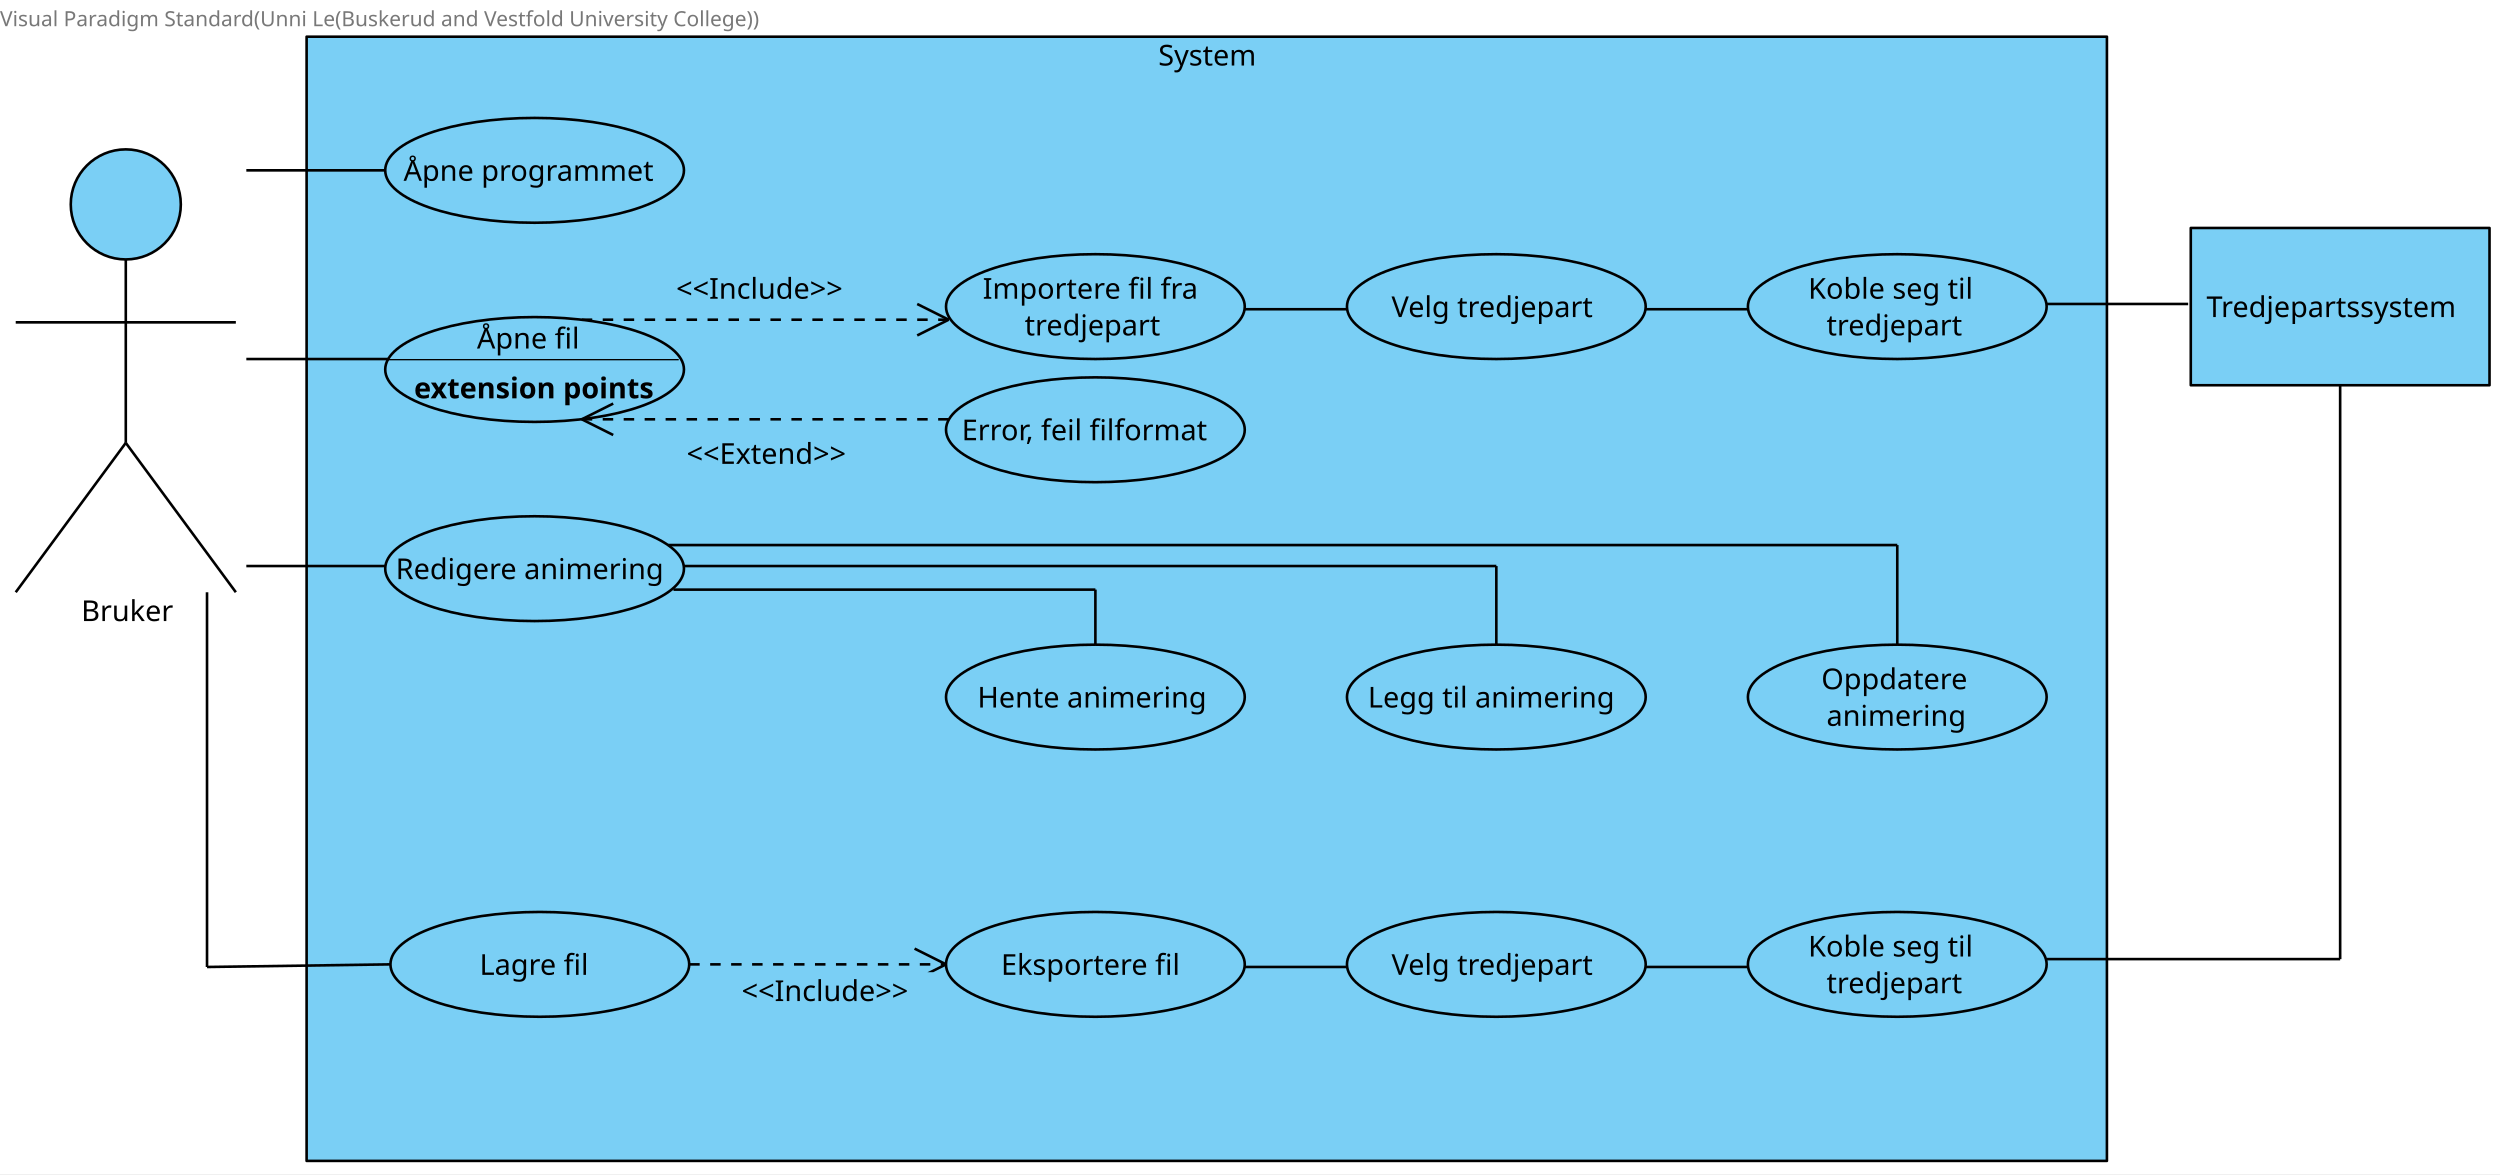
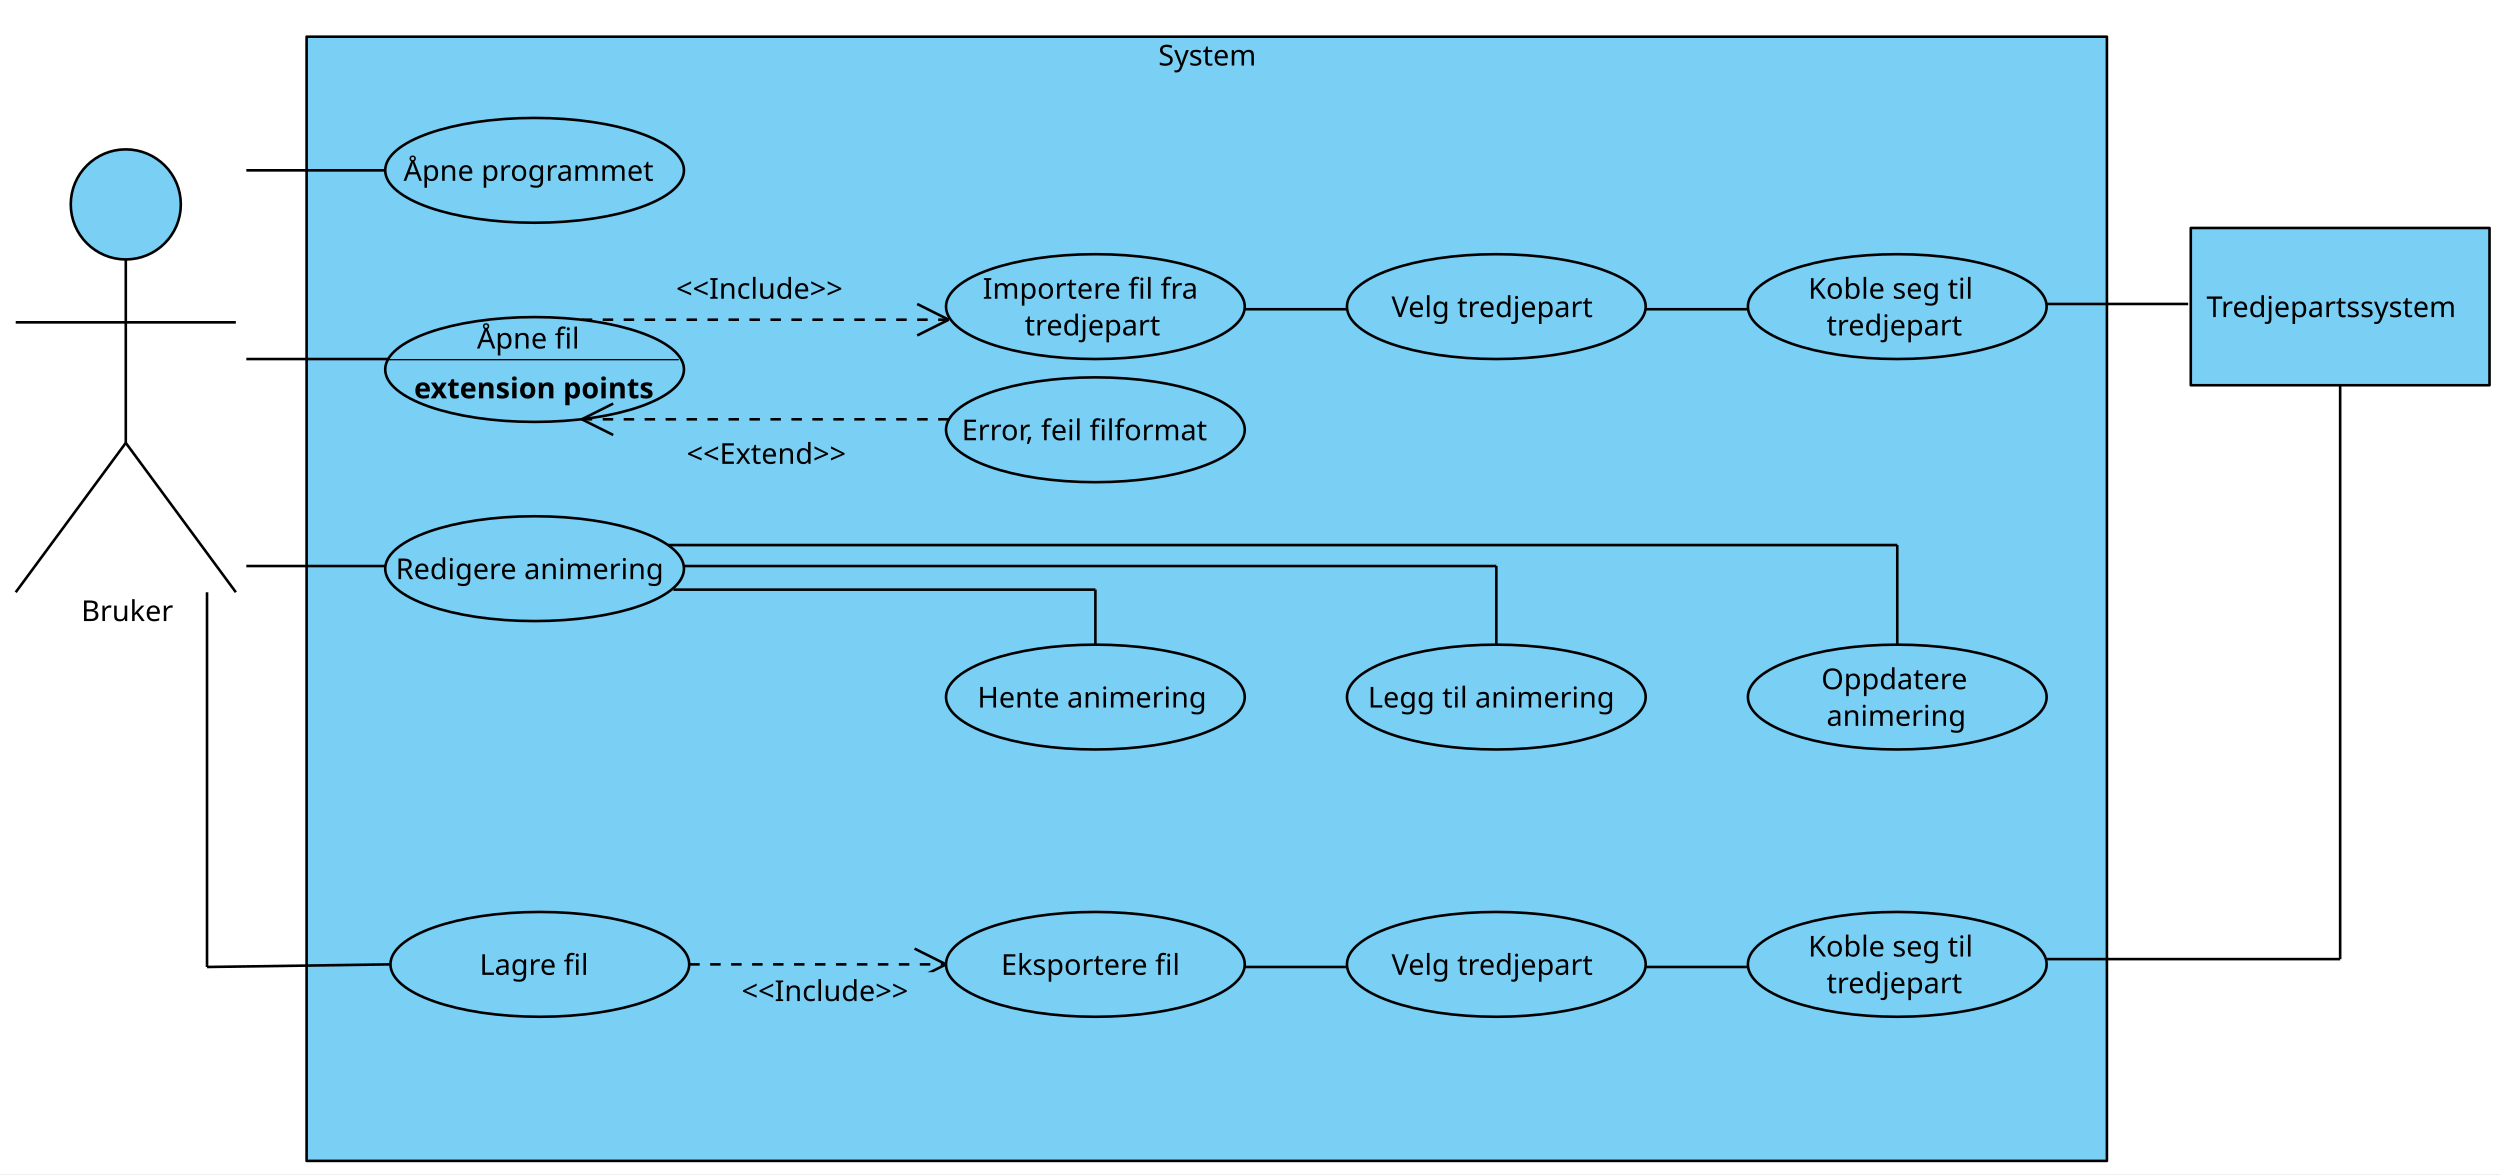
<svg xmlns="http://www.w3.org/2000/svg" fill-opacity="0" color-rendering="auto" color-interpolation="auto" text-rendering="auto" stroke="rgb(0,0,0)" stroke-linecap="square" width="954" stroke-miterlimit="10" shape-rendering="auto" stroke-opacity="0" fill="rgb(0,0,0)" stroke-dasharray="none" font-weight="normal" stroke-width="1" height="448" font-family="'Dialog'" font-style="normal" stroke-linejoin="miter" font-size="12" stroke-dashoffset="0" image-rendering="auto">
  <defs id="genericDefs" />
  <g>
    <defs id="defs1">
      <clipPath clipPathUnits="userSpaceOnUse" id="clipPath1">
        <path d="M-7 -7 L699 -7 L699 441 L-7 441 L-7 -7 Z" />
      </clipPath>
      <clipPath clipPathUnits="userSpaceOnUse" id="clipPath2">
        <path d="M0 0 L0 430 L688 430 L688 0 Z" />
      </clipPath>
      <clipPath clipPathUnits="userSpaceOnUse" id="clipPath3">
        <path d="M-7 -7 L103 -7 L103 180 L-7 180 L-7 -7 Z" />
      </clipPath>
      <clipPath clipPathUnits="userSpaceOnUse" id="clipPath4">
        <path d="M-7 -7 L125 -7 L125 51 L-7 51 L-7 -7 Z" />
      </clipPath>
      <clipPath clipPathUnits="userSpaceOnUse" id="clipPath5">
        <path d="M0 0 L0 40 L114 40 L114 0 Z" />
      </clipPath>
      <clipPath clipPathUnits="userSpaceOnUse" id="clipPath6">
        <path d="M0 0 L0 24 L114 24 L114 0 Z" />
      </clipPath>
      <clipPath clipPathUnits="userSpaceOnUse" id="clipPath7">
        <path d="M13 0 L13 18 L127 18 L127 0 Z" />
      </clipPath>
      <clipPath clipPathUnits="userSpaceOnUse" id="clipPath8">
        <path d="M0 0 L0 16 L114 16 L114 0 Z" />
      </clipPath>
      <clipPath clipPathUnits="userSpaceOnUse" id="clipPath9">
        <path d="M-7 -7 L123 -7 L123 123 L-7 123 L-7 -7 Z" />
      </clipPath>
      <clipPath clipPathUnits="userSpaceOnUse" id="clipPath10">
        <path d="M-7 -7 L125 -7 L125 71 L-7 71 L-7 -7 Z" />
      </clipPath>
      <clipPath clipPathUnits="userSpaceOnUse" id="clipPath11">
        <path d="M0 0 L0 60 L114 60 L114 0 Z" />
      </clipPath>
      <clipPath clipPathUnits="userSpaceOnUse" id="clipPath12">
        <path d="M-55 -14 L110 -14 L110 28 L-55 28 L-55 -14 Z" />
      </clipPath>
      <clipPath clipPathUnits="userSpaceOnUse" id="clipPath13">
        <path d="M0 0 L157 0 L157 104 L0 104 L0 0 Z" />
      </clipPath>
      <clipPath clipPathUnits="userSpaceOnUse" id="clipPath14">
        <path d="M0 0 L0 104 L157 104 L157 0 Z" />
      </clipPath>
      <clipPath clipPathUnits="userSpaceOnUse" id="clipPath15">
        <path d="M0 0 L244 0 L244 104 L0 104 L0 0 Z" />
      </clipPath>
      <clipPath clipPathUnits="userSpaceOnUse" id="clipPath16">
        <path d="M167 53 L167 73 L85 73 L85 53 ZM0 0 L0 104 L244 104 L244 0 L170 0 L170 7 L76 7 L76 0 Z" />
      </clipPath>
      <clipPath clipPathUnits="userSpaceOnUse" id="clipPath17">
        <path d="M170 31 L170 45 L76 45 L76 31 ZM0 0 L0 104 L85 104 L85 91 L167 91 L167 104 L244 104 L244 0 Z" />
      </clipPath>
      <clipPath clipPathUnits="userSpaceOnUse" id="clipPath18">
        <path d="M0 0 L143 0 L143 104 L0 104 L0 0 Z" />
      </clipPath>
      <clipPath clipPathUnits="userSpaceOnUse" id="clipPath19">
        <path d="M0 0 L0 104 L143 104 L143 0 Z" />
      </clipPath>
      <clipPath clipPathUnits="userSpaceOnUse" id="clipPath20">
        <path d="M0 0 L158 0 L158 104 L0 104 L0 0 Z" />
      </clipPath>
      <clipPath clipPathUnits="userSpaceOnUse" id="clipPath21">
        <path d="M0 0 L0 104 L158 104 L158 0 Z" />
      </clipPath>
      <clipPath clipPathUnits="userSpaceOnUse" id="clipPath22">
        <path d="M0 0 L573 0 L573 142 L0 142 L0 0 Z" />
      </clipPath>
      <clipPath clipPathUnits="userSpaceOnUse" id="clipPath23">
        <path d="M134 5 L134 25 L52 25 L52 5 ZM0 0 L0 142 L573 142 L573 0 Z" />
      </clipPath>
      <clipPath clipPathUnits="userSpaceOnUse" id="clipPath24">
        <path d="M0 0 L265 0 L265 125 L0 125 L0 0 Z" />
      </clipPath>
      <clipPath clipPathUnits="userSpaceOnUse" id="clipPath25">
        <path d="M0 0 L0 125 L265 125 L265 0 L132 0 L132 8 L50 8 L50 0 Z" />
      </clipPath>
      <clipPath clipPathUnits="userSpaceOnUse" id="clipPath26">
        <path d="M0 0 L414 0 L414 134 L0 134 L0 0 Z" />
      </clipPath>
      <clipPath clipPathUnits="userSpaceOnUse" id="clipPath27">
        <path d="M0 0 L0 134 L414 134 L414 0 L128 0 L128 17 L46 17 L46 0 Z" />
      </clipPath>
      <clipPath clipPathUnits="userSpaceOnUse" id="clipPath28">
        <path d="M0 0 L0 60 L32 60 L32 74 L0 74 L0 104 L157 104 L157 0 Z" />
      </clipPath>
      <clipPath clipPathUnits="userSpaceOnUse" id="clipPath29">
        <path d="M0 0 L174 0 L174 247 L0 247 L0 0 Z" />
      </clipPath>
      <clipPath clipPathUnits="userSpaceOnUse" id="clipPath30">
        <path d="M0 0 L0 50 L47 50 L47 64 L0 64 L0 247 L174 247 L174 0 Z" />
      </clipPath>
      <clipPath clipPathUnits="userSpaceOnUse" id="clipPath31">
        <path d="M0 0 L202 0 L202 104 L0 104 L0 0 Z" />
      </clipPath>
      <clipPath clipPathUnits="userSpaceOnUse" id="clipPath32">
        <path d="M154 53 L154 67 L60 67 L60 53 ZM0 0 L0 104 L202 104 L202 0 Z" />
      </clipPath>
      <clipPath clipPathUnits="userSpaceOnUse" id="clipPath33">
        <path d="M0 0 L216 0 L216 323 L0 323 L0 0 Z" />
      </clipPath>
      <clipPath clipPathUnits="userSpaceOnUse" id="clipPath34">
        <path d="M0 0 L0 323 L216 323 L216 0 Z" />
      </clipPath>
      <clipPath clipPathUnits="userSpaceOnUse" id="clipPath35">
        <path d="M0 0 L194 0 L194 104 L0 104 L0 0 Z" />
      </clipPath>
      <clipPath clipPathUnits="userSpaceOnUse" id="clipPath36">
        <path d="M0 0 L0 104 L194 104 L194 0 Z" />
      </clipPath>
      <clipPath clipPathUnits="userSpaceOnUse" id="clipPath37">
        <path d="M-94 -14 L188 -14 L188 28 L-94 28 L-94 -14 Z" />
      </clipPath>
      <clipPath clipPathUnits="userSpaceOnUse" id="clipPath38">
        <path d="M-82 -20 L164 -20 L164 40 L-82 40 L-82 -20 Z" />
      </clipPath>
    </defs>
    <g fill="white" text-rendering="geometricPrecision" fill-opacity="1" stroke-opacity="1" stroke="white">
      <rect x="0" width="954" height="448" y="0" stroke="none" />
    </g>
    <g font-size="11" transform="translate(117,14)" fill-opacity="1" fill="rgb(122,207,245)" text-rendering="geometricPrecision" font-family="sans-serif" stroke="rgb(122,207,245)" stroke-opacity="1">
      <rect x="0" width="687" height="429" y="0" clip-path="url(#clipPath1)" stroke="none" />
    </g>
    <g stroke-linecap="butt" font-size="11" transform="translate(117,14)" fill-opacity="1" fill="black" text-rendering="geometricPrecision" font-family="sans-serif" stroke-linejoin="round" stroke="black" stroke-opacity="1" stroke-miterlimit="0">
      <rect fill="none" x="0" width="687" height="429" y="0" clip-path="url(#clipPath1)" />
    </g>
    <g font-size="11" transform="translate(117,14)" fill-opacity="1" fill="black" text-rendering="geometricPrecision" font-family="sans-serif" stroke="black" stroke-opacity="1">
      <text x="325" xml:space="preserve" y="11" clip-path="url(#clipPath2)" stroke="none">System</text>
    </g>
    <g font-size="11" transform="translate(2,57)" fill-opacity="1" fill="rgb(122,207,245)" text-rendering="geometricPrecision" font-family="sans-serif" stroke="rgb(122,207,245)" stroke-opacity="1">
      <circle r="21" clip-path="url(#clipPath3)" cx="46" cy="21" stroke="none" />
    </g>
    <g stroke-linecap="butt" font-size="11" transform="translate(2,57)" fill-opacity="1" fill="black" text-rendering="geometricPrecision" font-family="sans-serif" stroke-linejoin="round" stroke="black" stroke-opacity="1" stroke-miterlimit="0">
      <circle fill="none" r="21" clip-path="url(#clipPath3)" cx="46" cy="21" />
      <line y2="112" fill="none" x1="46" clip-path="url(#clipPath3)" x2="46" y1="42" />
      <line y2="66" fill="none" x1="4" clip-path="url(#clipPath3)" x2="88" y1="66" />
      <line y2="169" fill="none" x1="46" clip-path="url(#clipPath3)" x2="4" y1="112" />
      <line y2="169" fill="none" x1="46" clip-path="url(#clipPath3)" x2="88" y1="112" />
    </g>
    <g font-size="11" transform="translate(147,45)" fill-opacity="1" fill="rgb(122,207,245)" text-rendering="geometricPrecision" font-family="sans-serif" stroke="rgb(122,207,245)" stroke-opacity="1">
      <ellipse rx="57" ry="20" clip-path="url(#clipPath4)" cx="57" cy="20" stroke="none" />
    </g>
    <g stroke-linecap="butt" font-size="11" transform="translate(147,45)" fill-opacity="1" fill="black" text-rendering="geometricPrecision" font-family="sans-serif" stroke-linejoin="round" stroke="black" stroke-opacity="1" stroke-miterlimit="0">
      <ellipse rx="57" fill="none" ry="20" clip-path="url(#clipPath4)" cx="57" cy="20" />
    </g>
    <g font-size="11" transform="translate(147,45)" fill-opacity="1" fill="black" text-rendering="geometricPrecision" font-family="sans-serif" stroke="black" stroke-opacity="1">
      <text x="7" xml:space="preserve" y="24" clip-path="url(#clipPath5)" stroke="none">Åpne programmet</text>
    </g>
    <g font-size="11" transform="translate(147,121)" fill-opacity="1" fill="rgb(122,207,245)" text-rendering="geometricPrecision" font-family="sans-serif" stroke="rgb(122,207,245)" stroke-opacity="1">
      <ellipse rx="57" ry="20" clip-path="url(#clipPath4)" cx="57" cy="20" stroke="none" />
    </g>
    <g stroke-linecap="butt" font-size="11" transform="translate(147,121)" fill-opacity="1" fill="black" text-rendering="geometricPrecision" font-family="sans-serif" stroke-linejoin="round" stroke="black" stroke-opacity="1" stroke-miterlimit="0">
      <ellipse rx="57" fill="none" ry="20" clip-path="url(#clipPath4)" cx="57" cy="20" />
    </g>
    <g stroke-linecap="butt" font-size="11" transform="translate(147,137)" fill-opacity="1" fill="black" text-rendering="geometricPrecision" font-family="sans-serif" stroke-linejoin="round" stroke="black" stroke-opacity="1" stroke-miterlimit="0">
      <line y2="0" fill="none" x1="1" clip-path="url(#clipPath6)" x2="112" y1="0" />
    </g>
    <g font-size="11" transform="translate(134,137)" fill-opacity="1" fill="black" text-rendering="geometricPrecision" font-family="sans-serif" stroke="black" font-weight="bold" stroke-opacity="1">
      <text x="24" xml:space="preserve" y="15" clip-path="url(#clipPath7)" stroke="none">extension points</text>
    </g>
    <g font-size="11" transform="translate(147,121)" fill-opacity="1" fill="black" text-rendering="geometricPrecision" font-family="sans-serif" stroke="black" stroke-opacity="1">
      <text x="35" xml:space="preserve" y="12" clip-path="url(#clipPath8)" stroke="none">Åpne fil</text>
    </g>
    <g font-size="11" transform="translate(147,197)" fill-opacity="1" fill="rgb(122,207,245)" text-rendering="geometricPrecision" font-family="sans-serif" stroke="rgb(122,207,245)" stroke-opacity="1">
      <ellipse rx="57" ry="20" clip-path="url(#clipPath4)" cx="57" cy="20" stroke="none" />
    </g>
    <g stroke-linecap="butt" font-size="11" transform="translate(147,197)" fill-opacity="1" fill="black" text-rendering="geometricPrecision" font-family="sans-serif" stroke-linejoin="round" stroke="black" stroke-opacity="1" stroke-miterlimit="0">
      <ellipse rx="57" fill="none" ry="20" clip-path="url(#clipPath4)" cx="57" cy="20" />
    </g>
    <g font-size="11" transform="translate(147,197)" fill-opacity="1" fill="black" text-rendering="geometricPrecision" font-family="sans-serif" stroke="black" stroke-opacity="1">
      <text x="4" xml:space="preserve" y="24" clip-path="url(#clipPath5)" stroke="none">Redigere animering</text>
    </g>
    <g font-size="11" transform="translate(361,97)" fill-opacity="1" fill="rgb(122,207,245)" text-rendering="geometricPrecision" font-family="sans-serif" stroke="rgb(122,207,245)" stroke-opacity="1">
      <ellipse rx="57" ry="20" clip-path="url(#clipPath4)" cx="57" cy="20" stroke="none" />
    </g>
    <g stroke-linecap="butt" font-size="11" transform="translate(361,97)" fill-opacity="1" fill="black" text-rendering="geometricPrecision" font-family="sans-serif" stroke-linejoin="round" stroke="black" stroke-opacity="1" stroke-miterlimit="0">
      <ellipse rx="57" fill="none" ry="20" clip-path="url(#clipPath4)" cx="57" cy="20" />
    </g>
    <g font-size="11" transform="translate(361,97)" fill-opacity="1" fill="black" text-rendering="geometricPrecision" font-family="sans-serif" stroke="black" stroke-opacity="1">
      <text x="14" xml:space="preserve" y="17" clip-path="url(#clipPath5)" stroke="none">Importere fil fra</text>
      <text x="30" xml:space="preserve" y="31" clip-path="url(#clipPath5)" stroke="none">tredjepart</text>
    </g>
    <g font-size="11" transform="translate(361,144)" fill-opacity="1" fill="rgb(122,207,245)" text-rendering="geometricPrecision" font-family="sans-serif" stroke="rgb(122,207,245)" stroke-opacity="1">
      <ellipse rx="57" ry="20" clip-path="url(#clipPath4)" cx="57" cy="20" stroke="none" />
    </g>
    <g stroke-linecap="butt" font-size="11" transform="translate(361,144)" fill-opacity="1" fill="black" text-rendering="geometricPrecision" font-family="sans-serif" stroke-linejoin="round" stroke="black" stroke-opacity="1" stroke-miterlimit="0">
      <ellipse rx="57" fill="none" ry="20" clip-path="url(#clipPath4)" cx="57" cy="20" />
    </g>
    <g font-size="11" transform="translate(361,144)" fill-opacity="1" fill="black" text-rendering="geometricPrecision" font-family="sans-serif" stroke="black" stroke-opacity="1">
      <text x="6" xml:space="preserve" y="24" clip-path="url(#clipPath5)" stroke="none">Error, feil filformat</text>
    </g>
    <g font-size="11" transform="translate(667,246)" fill-opacity="1" fill="rgb(122,207,245)" text-rendering="geometricPrecision" font-family="sans-serif" stroke="rgb(122,207,245)" stroke-opacity="1">
      <ellipse rx="57" ry="20" clip-path="url(#clipPath4)" cx="57" cy="20" stroke="none" />
    </g>
    <g stroke-linecap="butt" font-size="11" transform="translate(667,246)" fill-opacity="1" fill="black" text-rendering="geometricPrecision" font-family="sans-serif" stroke-linejoin="round" stroke="black" stroke-opacity="1" stroke-miterlimit="0">
      <ellipse rx="57" fill="none" ry="20" clip-path="url(#clipPath4)" cx="57" cy="20" />
    </g>
    <g font-size="11" transform="translate(667,246)" fill-opacity="1" fill="black" text-rendering="geometricPrecision" font-family="sans-serif" stroke="black" stroke-opacity="1">
      <text x="28" xml:space="preserve" y="17" clip-path="url(#clipPath5)" stroke="none">Oppdatere</text>
      <text x="30" xml:space="preserve" y="31" clip-path="url(#clipPath5)" stroke="none">animering</text>
    </g>
    <g font-size="11" transform="translate(361,348)" fill-opacity="1" fill="rgb(122,207,245)" text-rendering="geometricPrecision" font-family="sans-serif" stroke="rgb(122,207,245)" stroke-opacity="1">
      <ellipse rx="57" ry="20" clip-path="url(#clipPath4)" cx="57" cy="20" stroke="none" />
    </g>
    <g stroke-linecap="butt" font-size="11" transform="translate(361,348)" fill-opacity="1" fill="black" text-rendering="geometricPrecision" font-family="sans-serif" stroke-linejoin="round" stroke="black" stroke-opacity="1" stroke-miterlimit="0">
      <ellipse rx="57" fill="none" ry="20" clip-path="url(#clipPath4)" cx="57" cy="20" />
    </g>
    <g font-size="11" transform="translate(361,348)" fill-opacity="1" fill="black" text-rendering="geometricPrecision" font-family="sans-serif" stroke="black" stroke-opacity="1">
      <text x="21" xml:space="preserve" y="24" clip-path="url(#clipPath5)" stroke="none">Eksportere fil</text>
    </g>
    <g font-size="11" transform="translate(149,348)" fill-opacity="1" fill="rgb(122,207,245)" text-rendering="geometricPrecision" font-family="sans-serif" stroke="rgb(122,207,245)" stroke-opacity="1">
      <ellipse rx="57" ry="20" clip-path="url(#clipPath4)" cx="57" cy="20" stroke="none" />
    </g>
    <g stroke-linecap="butt" font-size="11" transform="translate(149,348)" fill-opacity="1" fill="black" text-rendering="geometricPrecision" font-family="sans-serif" stroke-linejoin="round" stroke="black" stroke-opacity="1" stroke-miterlimit="0">
      <ellipse rx="57" fill="none" ry="20" clip-path="url(#clipPath4)" cx="57" cy="20" />
    </g>
    <g font-size="11" transform="translate(149,348)" fill-opacity="1" fill="black" text-rendering="geometricPrecision" font-family="sans-serif" stroke="black" stroke-opacity="1">
      <text x="34" xml:space="preserve" y="24" clip-path="url(#clipPath5)" stroke="none">Lagre fil</text>
    </g>
    <g font-size="11" transform="translate(836,87)" fill-opacity="1" fill="rgb(122,207,245)" text-rendering="geometricPrecision" font-family="sans-serif" stroke="rgb(122,207,245)" stroke-opacity="1">
      <rect x="0" width="114" height="60" y="0" clip-path="url(#clipPath10)" stroke="none" />
    </g>
    <g stroke-linecap="butt" font-size="11" transform="translate(836,87)" fill-opacity="1" fill="black" text-rendering="geometricPrecision" font-family="sans-serif" stroke-linejoin="round" stroke="black" stroke-opacity="1" stroke-miterlimit="0">
      <rect fill="none" x="0" width="114" height="60" y="0" clip-path="url(#clipPath10)" />
    </g>
    <g font-size="11" transform="translate(836,87)" fill-opacity="1" fill="black" text-rendering="geometricPrecision" font-family="sans-serif" stroke="black" stroke-opacity="1">
      <text x="6" xml:space="preserve" y="34" clip-path="url(#clipPath11)" stroke="none">Tredjepartssystem</text>
    </g>
    <g font-size="11" transform="translate(361,246)" fill-opacity="1" fill="rgb(122,207,245)" text-rendering="geometricPrecision" font-family="sans-serif" stroke="rgb(122,207,245)" stroke-opacity="1">
      <ellipse rx="57" ry="20" clip-path="url(#clipPath4)" cx="57" cy="20" stroke="none" />
    </g>
    <g stroke-linecap="butt" font-size="11" transform="translate(361,246)" fill-opacity="1" fill="black" text-rendering="geometricPrecision" font-family="sans-serif" stroke-linejoin="round" stroke="black" stroke-opacity="1" stroke-miterlimit="0">
      <ellipse rx="57" fill="none" ry="20" clip-path="url(#clipPath4)" cx="57" cy="20" />
    </g>
    <g font-size="11" transform="translate(361,246)" fill-opacity="1" fill="black" text-rendering="geometricPrecision" font-family="sans-serif" stroke="black" stroke-opacity="1">
      <text x="12" xml:space="preserve" y="24" clip-path="url(#clipPath5)" stroke="none">Hente animering</text>
    </g>
    <g font-size="11" transform="translate(514,246)" fill-opacity="1" fill="rgb(122,207,245)" text-rendering="geometricPrecision" font-family="sans-serif" stroke="rgb(122,207,245)" stroke-opacity="1">
      <ellipse rx="57" ry="20" clip-path="url(#clipPath4)" cx="57" cy="20" stroke="none" />
    </g>
    <g stroke-linecap="butt" font-size="11" transform="translate(514,246)" fill-opacity="1" fill="black" text-rendering="geometricPrecision" font-family="sans-serif" stroke-linejoin="round" stroke="black" stroke-opacity="1" stroke-miterlimit="0">
      <ellipse rx="57" fill="none" ry="20" clip-path="url(#clipPath4)" cx="57" cy="20" />
    </g>
    <g font-size="11" transform="translate(514,246)" fill-opacity="1" fill="black" text-rendering="geometricPrecision" font-family="sans-serif" stroke="black" stroke-opacity="1">
      <text x="8" xml:space="preserve" y="24" clip-path="url(#clipPath5)" stroke="none">Legg til animering</text>
    </g>
    <g font-size="11" transform="translate(514,348)" fill-opacity="1" fill="rgb(122,207,245)" text-rendering="geometricPrecision" font-family="sans-serif" stroke="rgb(122,207,245)" stroke-opacity="1">
      <ellipse rx="57" ry="20" clip-path="url(#clipPath4)" cx="57" cy="20" stroke="none" />
    </g>
    <g stroke-linecap="butt" font-size="11" transform="translate(514,348)" fill-opacity="1" fill="black" text-rendering="geometricPrecision" font-family="sans-serif" stroke-linejoin="round" stroke="black" stroke-opacity="1" stroke-miterlimit="0">
      <ellipse rx="57" fill="none" ry="20" clip-path="url(#clipPath4)" cx="57" cy="20" />
    </g>
    <g font-size="11" transform="translate(514,348)" fill-opacity="1" fill="black" text-rendering="geometricPrecision" font-family="sans-serif" stroke="black" stroke-opacity="1">
      <text x="17" xml:space="preserve" y="24" clip-path="url(#clipPath5)" stroke="none">Velg tredjepart</text>
    </g>
    <g font-size="11" transform="translate(667,348)" fill-opacity="1" fill="rgb(122,207,245)" text-rendering="geometricPrecision" font-family="sans-serif" stroke="rgb(122,207,245)" stroke-opacity="1">
      <ellipse rx="57" ry="20" clip-path="url(#clipPath4)" cx="57" cy="20" stroke="none" />
    </g>
    <g stroke-linecap="butt" font-size="11" transform="translate(667,348)" fill-opacity="1" fill="black" text-rendering="geometricPrecision" font-family="sans-serif" stroke-linejoin="round" stroke="black" stroke-opacity="1" stroke-miterlimit="0">
      <ellipse rx="57" fill="none" ry="20" clip-path="url(#clipPath4)" cx="57" cy="20" />
    </g>
    <g font-size="11" transform="translate(667,348)" fill-opacity="1" fill="black" text-rendering="geometricPrecision" font-family="sans-serif" stroke="black" stroke-opacity="1">
      <text x="23" xml:space="preserve" y="17" clip-path="url(#clipPath5)" stroke="none">Koble seg til</text>
      <text x="30" xml:space="preserve" y="31" clip-path="url(#clipPath5)" stroke="none">tredjepart</text>
    </g>
    <g font-size="11" transform="translate(667,97)" fill-opacity="1" fill="rgb(122,207,245)" text-rendering="geometricPrecision" font-family="sans-serif" stroke="rgb(122,207,245)" stroke-opacity="1">
      <ellipse rx="57" ry="20" clip-path="url(#clipPath4)" cx="57" cy="20" stroke="none" />
    </g>
    <g stroke-linecap="butt" font-size="11" transform="translate(667,97)" fill-opacity="1" fill="black" text-rendering="geometricPrecision" font-family="sans-serif" stroke-linejoin="round" stroke="black" stroke-opacity="1" stroke-miterlimit="0">
      <ellipse rx="57" fill="none" ry="20" clip-path="url(#clipPath4)" cx="57" cy="20" />
    </g>
    <g font-size="11" transform="translate(667,97)" fill-opacity="1" fill="black" text-rendering="geometricPrecision" font-family="sans-serif" stroke="black" stroke-opacity="1">
      <text x="23" xml:space="preserve" y="17" clip-path="url(#clipPath5)" stroke="none">Koble seg til</text>
      <text x="30" xml:space="preserve" y="31" clip-path="url(#clipPath5)" stroke="none">tredjepart</text>
    </g>
    <g font-size="11" transform="translate(514,97)" fill-opacity="1" fill="rgb(122,207,245)" text-rendering="geometricPrecision" font-family="sans-serif" stroke="rgb(122,207,245)" stroke-opacity="1">
      <ellipse rx="57" ry="20" clip-path="url(#clipPath4)" cx="57" cy="20" stroke="none" />
    </g>
    <g stroke-linecap="butt" font-size="11" transform="translate(514,97)" fill-opacity="1" fill="black" text-rendering="geometricPrecision" font-family="sans-serif" stroke-linejoin="round" stroke="black" stroke-opacity="1" stroke-miterlimit="0">
      <ellipse rx="57" fill="none" ry="20" clip-path="url(#clipPath4)" cx="57" cy="20" />
    </g>
    <g font-size="11" transform="translate(514,97)" fill-opacity="1" fill="black" text-rendering="geometricPrecision" font-family="sans-serif" stroke="black" stroke-opacity="1">
      <text x="17" xml:space="preserve" y="24" clip-path="url(#clipPath5)" stroke="none">Velg tredjepart</text>
    </g>
    <g font-size="11" transform="translate(21,226)" fill-opacity="1" fill="black" text-rendering="geometricPrecision" font-family="sans-serif" stroke="black" stroke-opacity="1">
      <text x="10" xml:space="preserve" y="11" clip-path="url(#clipPath12)" stroke="none">Bruker</text>
    </g>
    <g stroke-linecap="butt" font-size="11" transform="translate(44,15)" fill-opacity="1" fill="black" text-rendering="geometricPrecision" font-family="sans-serif" stroke-linejoin="round" stroke="black" stroke-opacity="1">
      <line y2="50" fill="none" x1="50" clip-path="url(#clipPath14)" x2="103" y1="50" />
    </g>
    <g stroke-linecap="butt" font-size="11" transform="translate(172,110)" fill-opacity="1" fill="black" text-rendering="geometricPrecision" font-family="sans-serif" stroke-linejoin="round" stroke-dasharray="4" stroke="black" stroke-opacity="1">
      <line y2="50" fill="none" x1="190" clip-path="url(#clipPath16)" x2="50" y1="50" />
      <line clip-path="url(#clipPath16)" fill="none" x1="50" x2="62" y1="50" y2="56" stroke-dasharray="none" />
      <line clip-path="url(#clipPath16)" fill="none" x1="50" x2="62" y1="50" y2="44" stroke-dasharray="none" />
    </g>
    <g stroke-linecap="butt" font-size="11" transform="translate(172,72)" fill-opacity="1" fill="black" text-rendering="geometricPrecision" font-family="sans-serif" stroke-linejoin="round" stroke-dasharray="4" stroke="black" stroke-opacity="1">
      <line y2="50" fill="none" x1="50" clip-path="url(#clipPath17)" x2="190" y1="50" />
      <line clip-path="url(#clipPath17)" fill="none" x1="190" x2="178" y1="50" y2="44" stroke-dasharray="none" />
      <line clip-path="url(#clipPath17)" fill="none" x1="190" x2="178" y1="50" y2="56" stroke-dasharray="none" />
    </g>
    <g stroke-linecap="butt" font-size="11" transform="translate(425,68)" fill-opacity="1" fill="black" text-rendering="geometricPrecision" font-family="sans-serif" stroke-linejoin="round" stroke="black" stroke-opacity="1">
      <line y2="50" fill="none" x1="50" clip-path="url(#clipPath19)" x2="89" y1="50" />
    </g>
    <g stroke-linecap="butt" font-size="11" transform="translate(44,87)" fill-opacity="1" fill="black" text-rendering="geometricPrecision" font-family="sans-serif" stroke-linejoin="round" stroke="black" stroke-opacity="1">
      <line y2="50" fill="none" x1="50" clip-path="url(#clipPath21)" x2="104" y1="50" />
    </g>
    <g stroke-linecap="butt" font-size="11" transform="translate(205,158)" fill-opacity="1" fill="black" text-rendering="geometricPrecision" font-family="sans-serif" stroke-linejoin="round" stroke="black" stroke-opacity="1">
      <line y2="50" fill="none" x1="50" clip-path="url(#clipPath23)" x2="519" y1="50" />
      <line y2="88" fill="none" x1="519" clip-path="url(#clipPath23)" x2="519" y1="50" />
    </g>
    <g stroke-linecap="butt" font-size="11" transform="translate(207,175)" fill-opacity="1" fill="black" text-rendering="geometricPrecision" font-family="sans-serif" stroke-linejoin="round" stroke="black" stroke-opacity="1">
      <line y2="50" fill="none" x1="50" clip-path="url(#clipPath25)" x2="211" y1="50" />
      <line y2="71" fill="none" x1="211" clip-path="url(#clipPath25)" x2="211" y1="50" />
    </g>
    <g stroke-linecap="butt" font-size="11" transform="translate(211,166)" fill-opacity="1" fill="black" text-rendering="geometricPrecision" font-family="sans-serif" stroke-linejoin="round" stroke="black" stroke-opacity="1">
      <line y2="50" fill="none" x1="50" clip-path="url(#clipPath27)" x2="360" y1="50" />
      <line y2="80" fill="none" x1="360" clip-path="url(#clipPath27)" x2="360" y1="50" />
    </g>
    <g stroke-linecap="butt" font-size="11" transform="translate(44,166)" fill-opacity="1" fill="black" text-rendering="geometricPrecision" font-family="sans-serif" stroke-linejoin="round" stroke="black" stroke-opacity="1">
      <line y2="50" fill="none" x1="50" clip-path="url(#clipPath28)" x2="103" y1="50" />
    </g>
    <g stroke-linecap="butt" font-size="11" transform="translate(29,176)" fill-opacity="1" fill="black" text-rendering="geometricPrecision" font-family="sans-serif" stroke-linejoin="round" stroke="black" stroke-opacity="1">
      <line y2="193" fill="none" x1="120" clip-path="url(#clipPath30)" x2="50" y1="192" />
      <line y2="50" fill="none" x1="50" clip-path="url(#clipPath30)" x2="50" y1="193" />
    </g>
    <g stroke-linecap="butt" font-size="11" transform="translate(213,318)" fill-opacity="1" fill="black" text-rendering="geometricPrecision" font-family="sans-serif" stroke-linejoin="round" stroke-dasharray="4" stroke="black" stroke-opacity="1">
      <line y2="50" fill="none" x1="50" clip-path="url(#clipPath32)" x2="148" y1="50" />
      <line clip-path="url(#clipPath32)" fill="none" x1="148" x2="136" y1="50" y2="44" stroke-dasharray="none" />
      <line clip-path="url(#clipPath32)" fill="none" x1="148" x2="136" y1="50" y2="56" stroke-dasharray="none" />
    </g>
    <g stroke-linecap="butt" font-size="11" transform="translate(425,319)" fill-opacity="1" fill="black" text-rendering="geometricPrecision" font-family="sans-serif" stroke-linejoin="round" stroke="black" stroke-opacity="1">
      <line y2="50" fill="none" x1="89" clip-path="url(#clipPath19)" x2="50" y1="50" />
    </g>
    <g stroke-linecap="butt" font-size="11" transform="translate(578,319)" fill-opacity="1" fill="black" text-rendering="geometricPrecision" font-family="sans-serif" stroke-linejoin="round" stroke="black" stroke-opacity="1">
      <line y2="50" fill="none" x1="89" clip-path="url(#clipPath19)" x2="50" y1="50" />
    </g>
    <g stroke-linecap="butt" font-size="11" transform="translate(731,97)" fill-opacity="1" fill="black" text-rendering="geometricPrecision" font-family="sans-serif" stroke-linejoin="round" stroke="black" stroke-opacity="1">
      <line y2="269" fill="none" x1="50" clip-path="url(#clipPath34)" x2="162" y1="269" />
      <line y2="50" fill="none" x1="162" clip-path="url(#clipPath34)" x2="162" y1="269" />
    </g>
    <g stroke-linecap="butt" font-size="11" transform="translate(695,66)" fill-opacity="1" fill="black" text-rendering="geometricPrecision" font-family="sans-serif" stroke-linejoin="round" stroke="black" stroke-opacity="1">
      <line y2="50" fill="none" x1="140" clip-path="url(#clipPath36)" x2="86" y1="50" />
    </g>
    <g stroke-linecap="butt" font-size="11" transform="translate(578,68)" fill-opacity="1" fill="black" text-rendering="geometricPrecision" font-family="sans-serif" stroke-linejoin="round" stroke="black" stroke-opacity="1">
      <line y2="50" fill="none" x1="50" clip-path="url(#clipPath19)" x2="89" y1="50" />
    </g>
    <g font-size="11" transform="translate(273,371)" fill-opacity="1" fill="black" text-rendering="geometricPrecision" font-family="sans-serif" stroke="black" stroke-opacity="1">
      <text x="10" xml:space="preserve" y="11" clip-path="url(#clipPath37)" stroke="none">&lt;&lt;Include&gt;&gt;</text>
    </g>
    <g font-size="11" transform="translate(248,103)" fill-opacity="1" fill="black" text-rendering="geometricPrecision" font-family="sans-serif" stroke="black" stroke-opacity="1">
      <text x="10" xml:space="preserve" y="11" clip-path="url(#clipPath37)" stroke="none">&lt;&lt;Include&gt;&gt;</text>
    </g>
    <g font-size="11" transform="translate(257,163)" fill-opacity="1" fill="black" text-rendering="geometricPrecision" font-family="sans-serif" stroke="black" stroke-opacity="1">
      <text x="5" xml:space="preserve" y="14" clip-path="url(#clipPath38)" stroke="none">&lt;&lt;Extend&gt;&gt;</text>
    </g>
-     <g fill="rgb(120,120,120)" text-rendering="geometricPrecision" fill-opacity="1" font-size="8" stroke-opacity="1" stroke="rgb(120,120,120)">
-       <text x="0" xml:space="preserve" y="10" stroke="none">Visual Paradigm Standard(Unni Le(Buskerud and Vestfold University College))</text>
-     </g>
+     <g fill="rgb(120,120,120)" text-rendering="geometricPrecision" fill-opacity="1" font-size="8" stroke-opacity="1" stroke="rgb(120,120,120)" />
  </g>
</svg>
